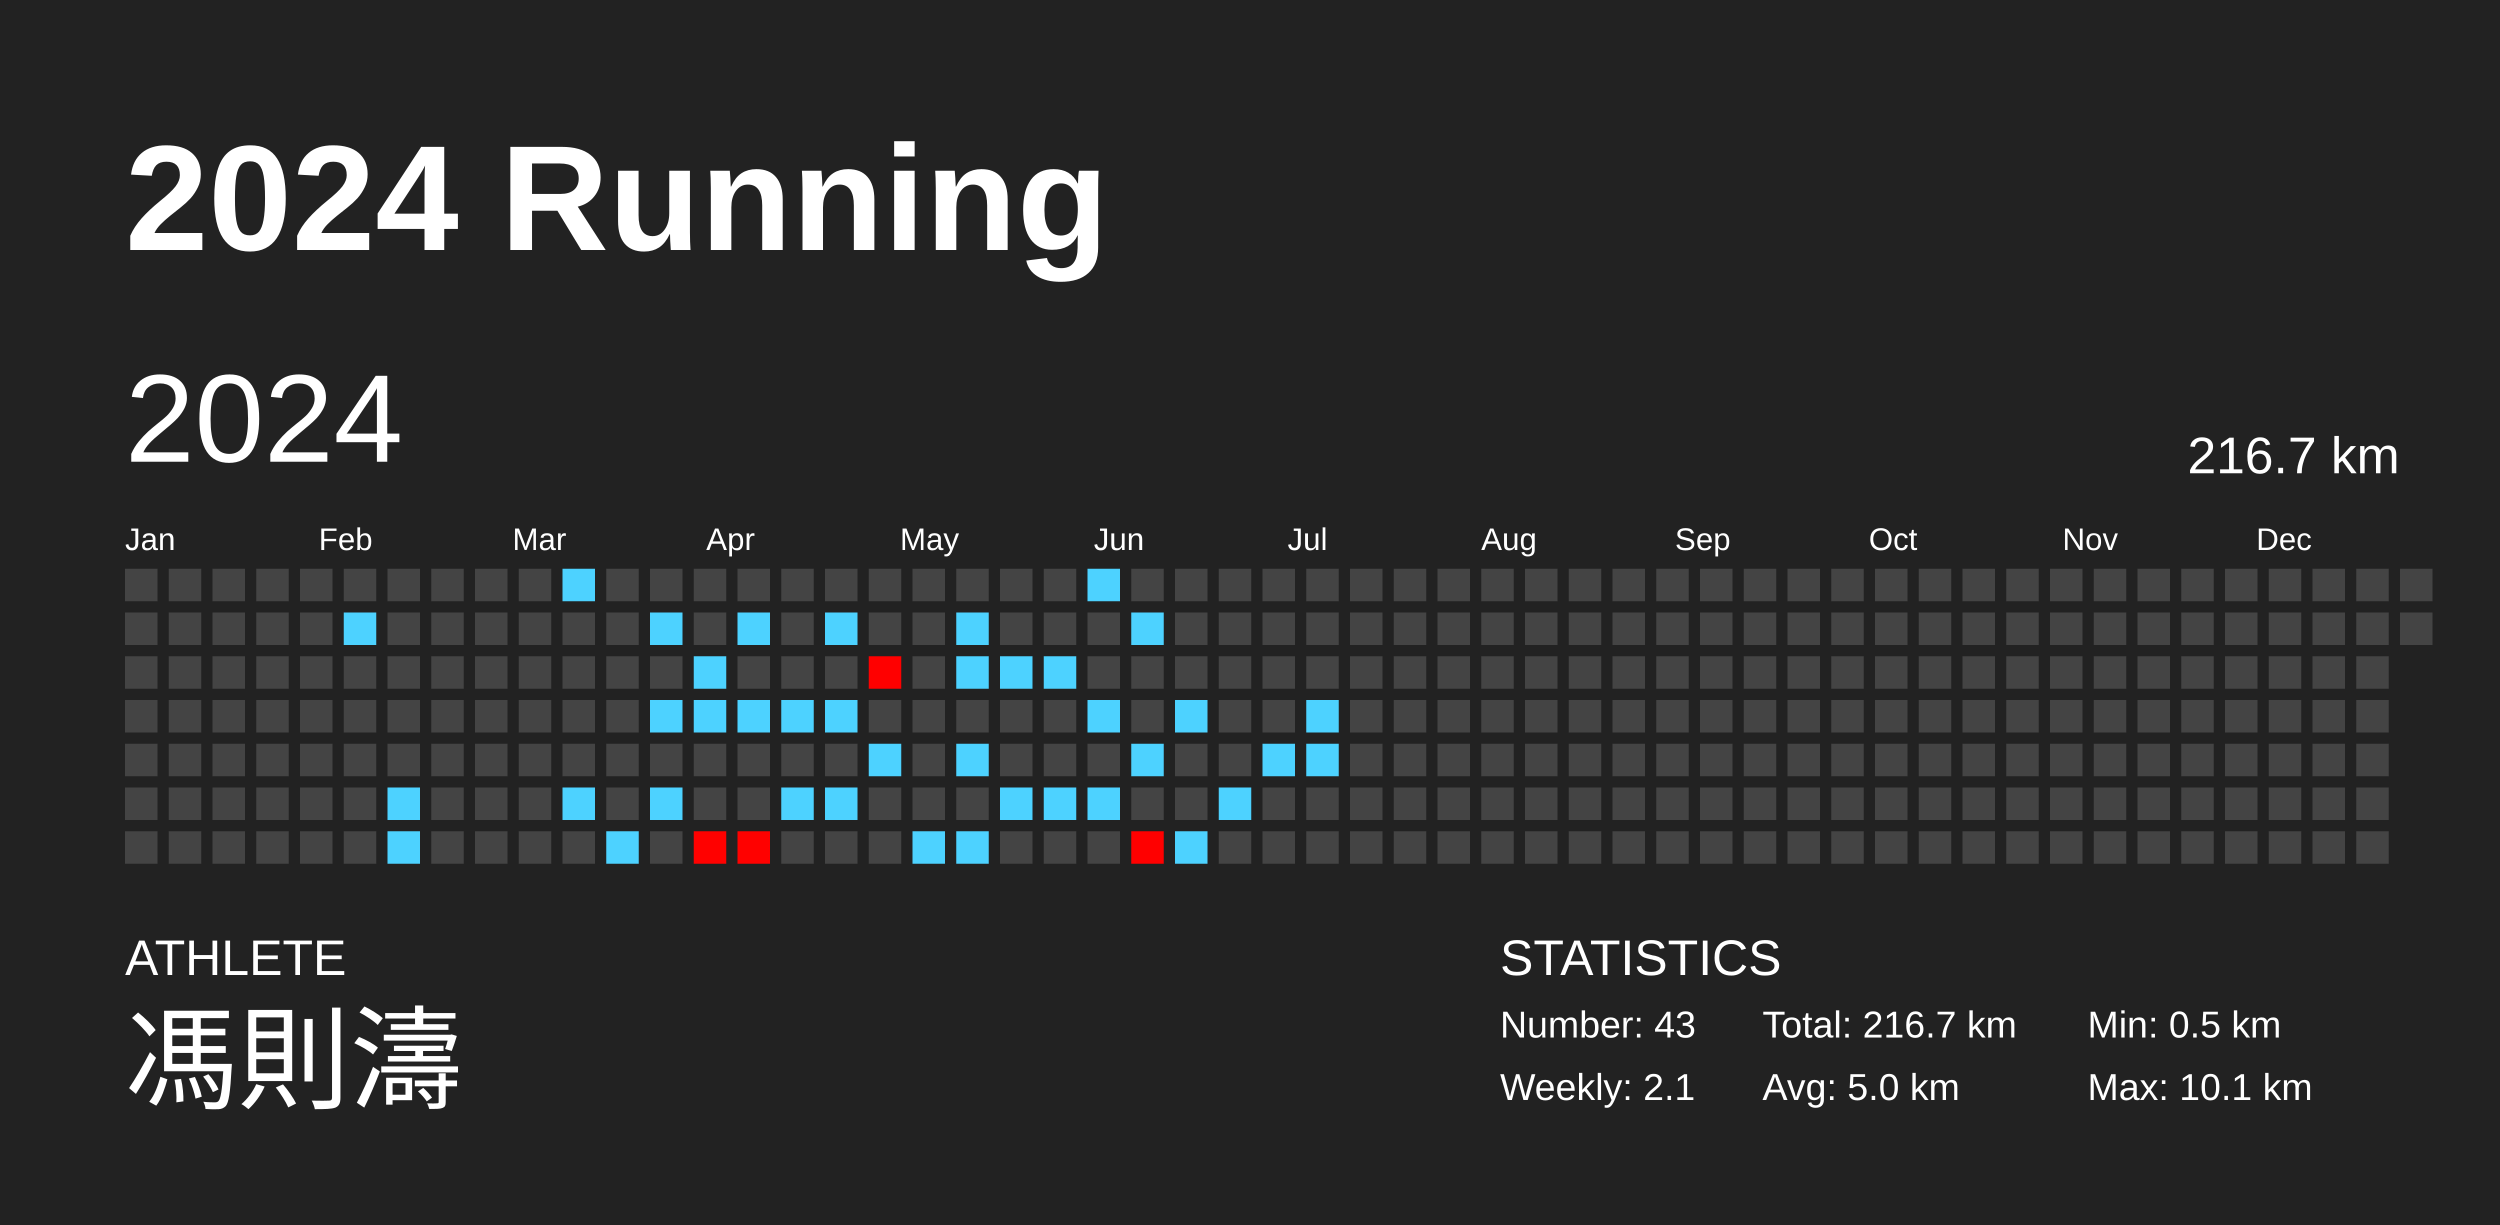
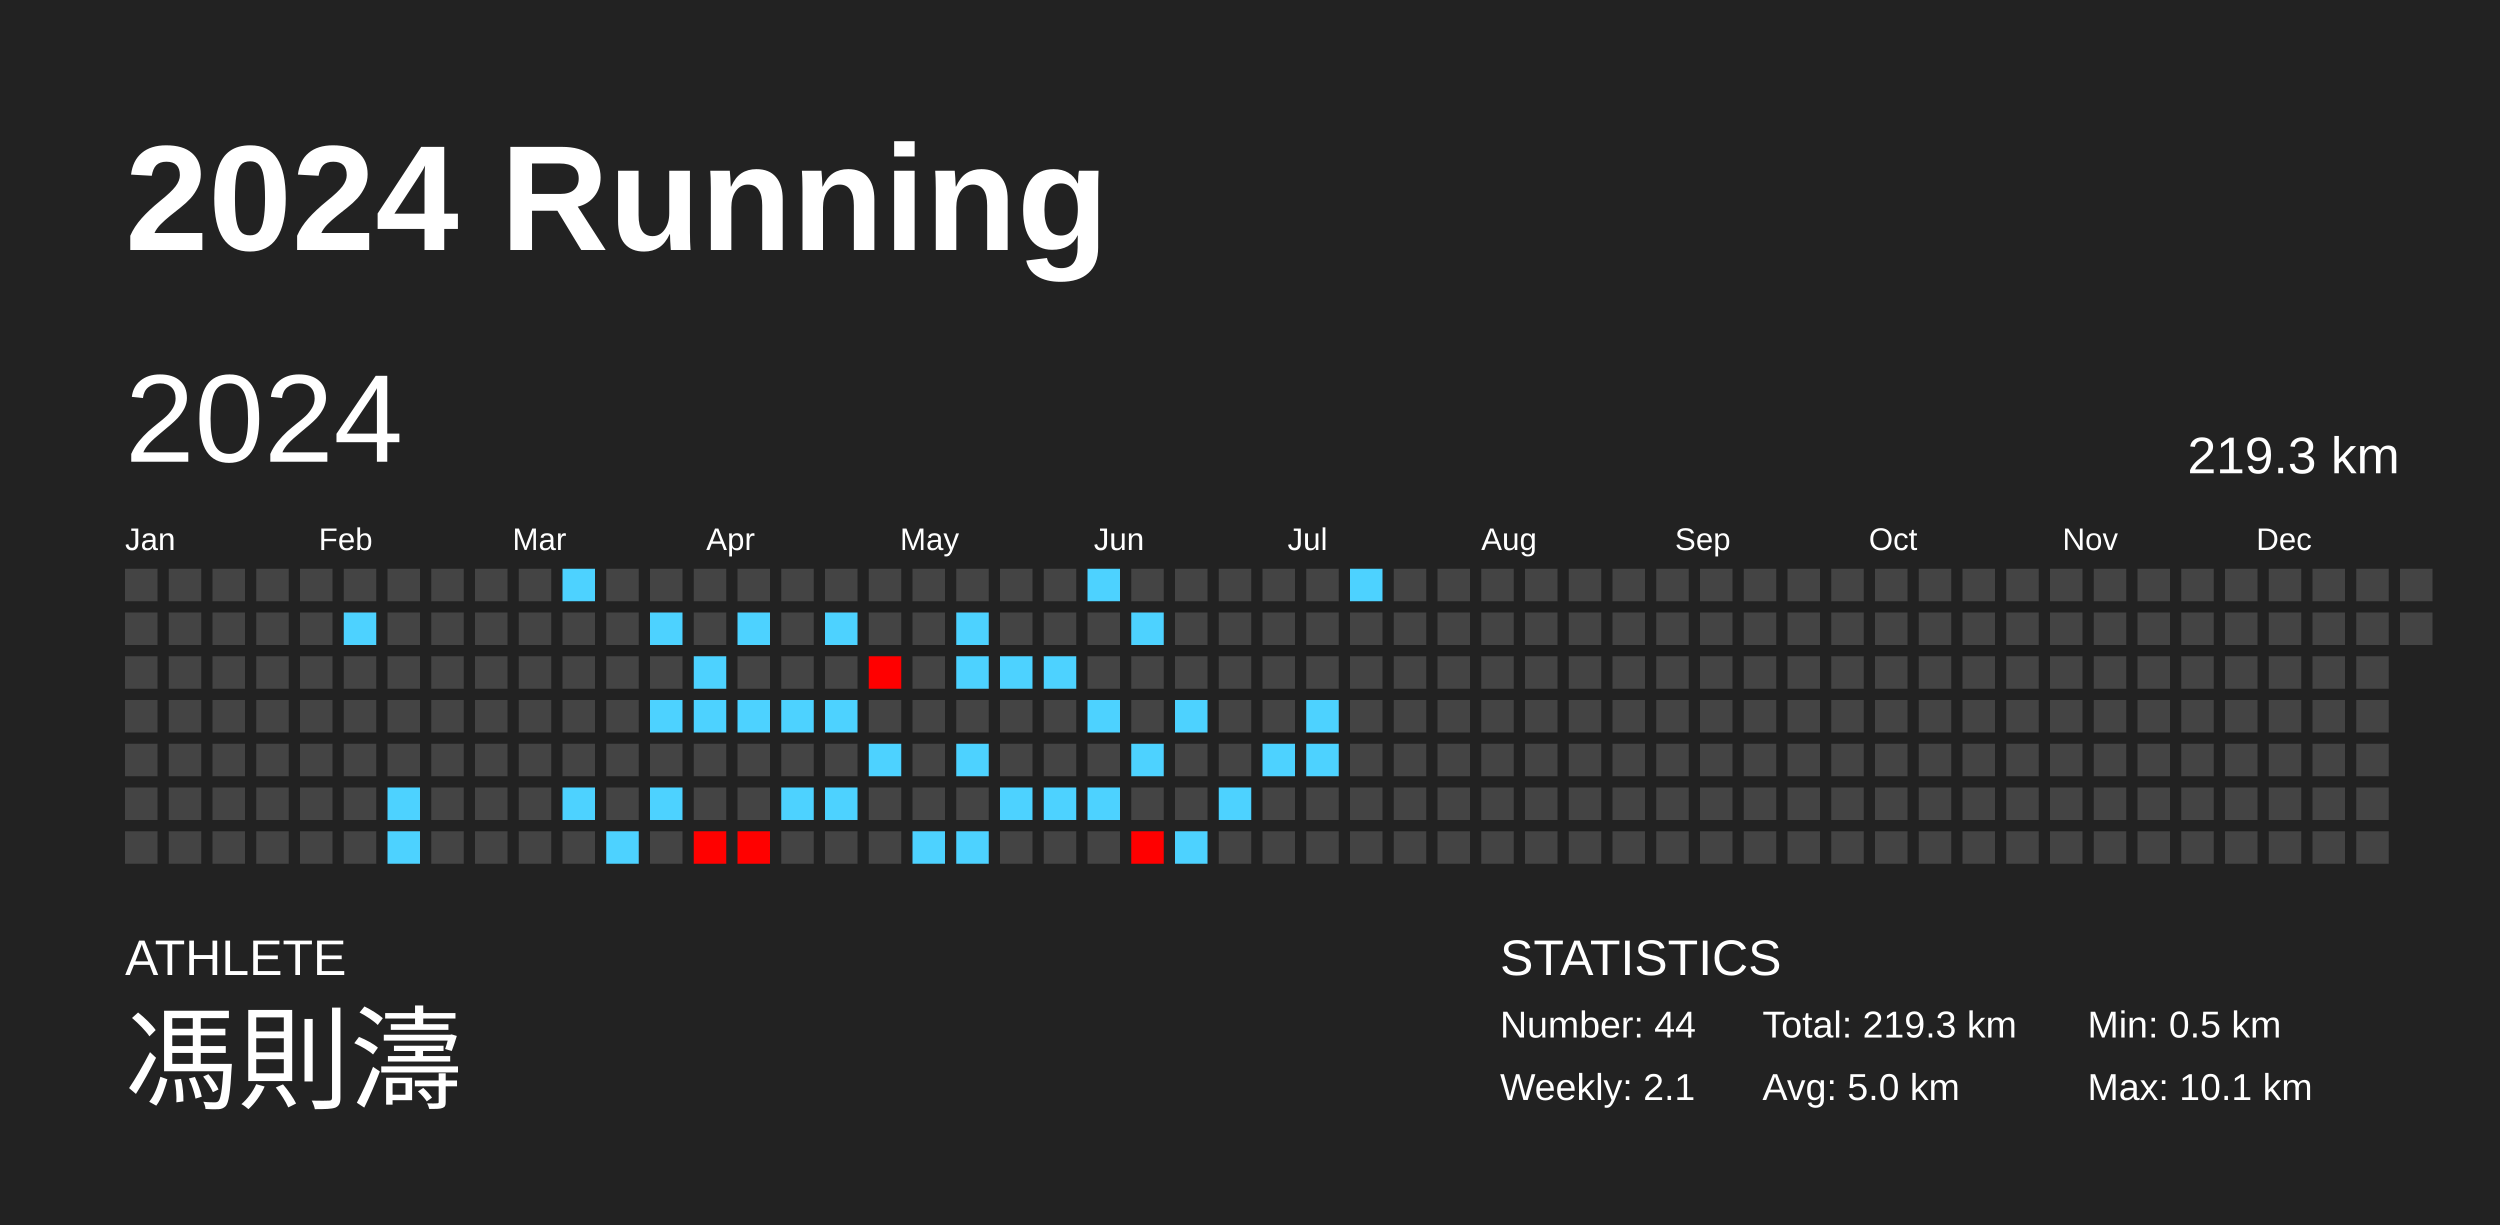
<svg xmlns="http://www.w3.org/2000/svg" baseProfile="full" height="98mm" version="1.1" viewBox="0,0,200,98" width="200mm">
  <defs />
  <rect fill="#222222" height="98" width="200" x="0" y="0" />
  <text fill="#FFFFFF" style="font-size:12px; font-family:Arial; font-weight:bold;" x="10" y="20">2024 Running</text>
  <text fill="#FFFFFF" style="font-size:4px; font-family:Arial" x="10" y="78">ATHLETE</text>
  <text fill="#FFFFFF" style="font-size:9px; font-family:Arial" x="10" y="88">馮則濤</text>
  <text fill="#FFFFFF" style="font-size:4px; font-family:Arial" x="120" y="78">STATISTICS</text>
-   <text fill="#FFFFFF" style="font-size:3px; font-family:Arial" x="120" y="83">Number: 43</text>
+   <text fill="#FFFFFF" style="font-size:3px; font-family:Arial" x="120" y="83">Number: 44</text>
  <text fill="#FFFFFF" style="font-size:3px; font-family:Arial" x="120" y="88">Weekly: 2.1</text>
-   <text fill="#FFFFFF" style="font-size:3px; font-family:Arial" x="141" y="83">Total: 216.7 km</text>
+   <text fill="#FFFFFF" style="font-size:3px; font-family:Arial" x="141" y="83">Total: 219.3 km</text>
  <text fill="#FFFFFF" style="font-size:3px; font-family:Arial" x="141" y="88">Avg: 5.0 km</text>
  <text fill="#FFFFFF" style="font-size:3px; font-family:Arial" x="167" y="83">Min: 0.5 km</text>
  <text fill="#FFFFFF" style="font-size:3px; font-family:Arial" x="167" y="88">Max: 10.1 km</text>
  <text dominant-baseline="hanging" fill="#FFFFFF" style="font-size:10.0px; font-family:Arial;" x="10" y="30">2024</text>
-   <text dominant-baseline="hanging" fill="#FFFFFF" style="font-size:4.125px; font-family:Arial;" x="175" y="35">216.7 km</text>
+   <text dominant-baseline="hanging" fill="#FFFFFF" style="font-size:4.125px; font-family:Arial;" x="175" y="35">219.3 km</text>
  <text fill="#FFFFFF" style="font-size:2.5px; font-family:Arial" x="10.0" y="44">Jan</text>
  <text fill="#FFFFFF" style="font-size:2.5px; font-family:Arial" x="25.5" y="44">Feb</text>
  <text fill="#FFFFFF" style="font-size:2.5px; font-family:Arial" x="41.0" y="44">Mar</text>
  <text fill="#FFFFFF" style="font-size:2.5px; font-family:Arial" x="56.5" y="44">Apr</text>
  <text fill="#FFFFFF" style="font-size:2.5px; font-family:Arial" x="72.0" y="44">May</text>
  <text fill="#FFFFFF" style="font-size:2.5px; font-family:Arial" x="87.5" y="44">Jun</text>
  <text fill="#FFFFFF" style="font-size:2.5px; font-family:Arial" x="103.0" y="44">Jul</text>
  <text fill="#FFFFFF" style="font-size:2.5px; font-family:Arial" x="118.5" y="44">Aug</text>
  <text fill="#FFFFFF" style="font-size:2.5px; font-family:Arial" x="134.0" y="44">Sep</text>
  <text fill="#FFFFFF" style="font-size:2.5px; font-family:Arial" x="149.5" y="44">Oct</text>
  <text fill="#FFFFFF" style="font-size:2.5px; font-family:Arial" x="165.0" y="44">Nov</text>
  <text fill="#FFFFFF" style="font-size:2.5px; font-family:Arial" x="180.5" y="44">Dec</text>
  <rect fill="#444444" height="2.6" width="2.6" x="10.0" y="45.5" />
  <rect fill="#444444" height="2.6" width="2.6" x="10.0" y="49.0" />
  <rect fill="#444444" height="2.6" width="2.6" x="10.0" y="52.5" />
  <rect fill="#444444" height="2.6" width="2.6" x="10.0" y="56.0" />
  <rect fill="#444444" height="2.6" width="2.6" x="10.0" y="59.5" />
  <rect fill="#444444" height="2.6" width="2.6" x="10.0" y="63.0" />
  <rect fill="#444444" height="2.6" width="2.6" x="10.0" y="66.5" />
  <rect fill="#444444" height="2.6" width="2.6" x="13.5" y="45.5" />
  <rect fill="#444444" height="2.6" width="2.6" x="13.5" y="49.0" />
  <rect fill="#444444" height="2.6" width="2.6" x="13.5" y="52.5" />
  <rect fill="#444444" height="2.6" width="2.6" x="13.5" y="56.0" />
  <rect fill="#444444" height="2.6" width="2.6" x="13.5" y="59.5" />
  <rect fill="#444444" height="2.6" width="2.6" x="13.5" y="63.0" />
  <rect fill="#444444" height="2.6" width="2.6" x="13.5" y="66.5" />
  <rect fill="#444444" height="2.6" width="2.6" x="17.0" y="45.5" />
  <rect fill="#444444" height="2.6" width="2.6" x="17.0" y="49.0" />
  <rect fill="#444444" height="2.6" width="2.6" x="17.0" y="52.5" />
  <rect fill="#444444" height="2.6" width="2.6" x="17.0" y="56.0" />
  <rect fill="#444444" height="2.6" width="2.6" x="17.0" y="59.5" />
  <rect fill="#444444" height="2.6" width="2.6" x="17.0" y="63.0" />
  <rect fill="#444444" height="2.6" width="2.6" x="17.0" y="66.5" />
  <rect fill="#444444" height="2.6" width="2.6" x="20.5" y="45.5" />
  <rect fill="#444444" height="2.6" width="2.6" x="20.5" y="49.0" />
  <rect fill="#444444" height="2.6" width="2.6" x="20.5" y="52.5" />
  <rect fill="#444444" height="2.6" width="2.6" x="20.5" y="56.0" />
  <rect fill="#444444" height="2.6" width="2.6" x="20.5" y="59.5" />
  <rect fill="#444444" height="2.6" width="2.6" x="20.5" y="63.0" />
  <rect fill="#444444" height="2.6" width="2.6" x="20.5" y="66.5" />
  <rect fill="#444444" height="2.6" width="2.6" x="24.0" y="45.5" />
  <rect fill="#444444" height="2.6" width="2.6" x="24.0" y="49.0" />
  <rect fill="#444444" height="2.6" width="2.6" x="24.0" y="52.5" />
  <rect fill="#444444" height="2.6" width="2.6" x="24.0" y="56.0" />
  <rect fill="#444444" height="2.6" width="2.6" x="24.0" y="59.5" />
  <rect fill="#444444" height="2.6" width="2.6" x="24.0" y="63.0" />
  <rect fill="#444444" height="2.6" width="2.6" x="24.0" y="66.5" />
  <rect fill="#444444" height="2.6" width="2.6" x="27.5" y="45.5" />
  <rect fill="#4dd2ff" height="2.6" width="2.6" x="27.5" y="49.0" />
  <rect fill="#444444" height="2.6" width="2.6" x="27.5" y="52.5" />
  <rect fill="#444444" height="2.6" width="2.6" x="27.5" y="56.0" />
  <rect fill="#444444" height="2.6" width="2.6" x="27.5" y="59.5" />
  <rect fill="#444444" height="2.6" width="2.6" x="27.5" y="63.0" />
  <rect fill="#444444" height="2.6" width="2.6" x="27.5" y="66.5" />
  <rect fill="#444444" height="2.6" width="2.6" x="31.0" y="45.5" />
  <rect fill="#444444" height="2.6" width="2.6" x="31.0" y="49.0" />
  <rect fill="#444444" height="2.6" width="2.6" x="31.0" y="52.5" />
  <rect fill="#444444" height="2.6" width="2.6" x="31.0" y="56.0" />
  <rect fill="#444444" height="2.6" width="2.6" x="31.0" y="59.5" />
  <rect fill="#4dd2ff" height="2.6" width="2.6" x="31.0" y="63.0" />
  <rect fill="#4dd2ff" height="2.6" width="2.6" x="31.0" y="66.5" />
  <rect fill="#444444" height="2.6" width="2.6" x="34.5" y="45.5" />
  <rect fill="#444444" height="2.6" width="2.6" x="34.5" y="49.0" />
  <rect fill="#444444" height="2.6" width="2.6" x="34.5" y="52.5" />
  <rect fill="#444444" height="2.6" width="2.6" x="34.5" y="56.0" />
  <rect fill="#444444" height="2.6" width="2.6" x="34.5" y="59.5" />
  <rect fill="#444444" height="2.6" width="2.6" x="34.5" y="63.0" />
  <rect fill="#444444" height="2.6" width="2.6" x="34.5" y="66.5" />
  <rect fill="#444444" height="2.6" width="2.6" x="38.0" y="45.5" />
  <rect fill="#444444" height="2.6" width="2.6" x="38.0" y="49.0" />
  <rect fill="#444444" height="2.6" width="2.6" x="38.0" y="52.5" />
  <rect fill="#444444" height="2.6" width="2.6" x="38.0" y="56.0" />
  <rect fill="#444444" height="2.6" width="2.6" x="38.0" y="59.5" />
  <rect fill="#444444" height="2.6" width="2.6" x="38.0" y="63.0" />
  <rect fill="#444444" height="2.6" width="2.6" x="38.0" y="66.5" />
  <rect fill="#444444" height="2.6" width="2.6" x="41.5" y="45.5" />
  <rect fill="#444444" height="2.6" width="2.6" x="41.5" y="49.0" />
  <rect fill="#444444" height="2.6" width="2.6" x="41.5" y="52.5" />
  <rect fill="#444444" height="2.6" width="2.6" x="41.5" y="56.0" />
  <rect fill="#444444" height="2.6" width="2.6" x="41.5" y="59.5" />
  <rect fill="#444444" height="2.6" width="2.6" x="41.5" y="63.0" />
  <rect fill="#444444" height="2.6" width="2.6" x="41.5" y="66.5" />
  <rect fill="#4dd2ff" height="2.6" width="2.6" x="45.0" y="45.5" />
  <rect fill="#444444" height="2.6" width="2.6" x="45.0" y="49.0" />
  <rect fill="#444444" height="2.6" width="2.6" x="45.0" y="52.5" />
  <rect fill="#444444" height="2.6" width="2.6" x="45.0" y="56.0" />
  <rect fill="#444444" height="2.6" width="2.6" x="45.0" y="59.5" />
  <rect fill="#4dd2ff" height="2.6" width="2.6" x="45.0" y="63.0" />
  <rect fill="#444444" height="2.6" width="2.6" x="45.0" y="66.5" />
  <rect fill="#444444" height="2.6" width="2.6" x="48.5" y="45.5" />
  <rect fill="#444444" height="2.6" width="2.6" x="48.5" y="49.0" />
  <rect fill="#444444" height="2.6" width="2.6" x="48.5" y="52.5" />
  <rect fill="#444444" height="2.6" width="2.6" x="48.5" y="56.0" />
  <rect fill="#444444" height="2.6" width="2.6" x="48.5" y="59.5" />
  <rect fill="#444444" height="2.6" width="2.6" x="48.5" y="63.0" />
  <rect fill="#4dd2ff" height="2.6" width="2.6" x="48.5" y="66.5" />
  <rect fill="#444444" height="2.6" width="2.6" x="52.0" y="45.5" />
  <rect fill="#4dd2ff" height="2.6" width="2.6" x="52.0" y="49.0" />
  <rect fill="#444444" height="2.6" width="2.6" x="52.0" y="52.5" />
  <rect fill="#4dd2ff" height="2.6" width="2.6" x="52.0" y="56.0" />
  <rect fill="#444444" height="2.6" width="2.6" x="52.0" y="59.5" />
  <rect fill="#4dd2ff" height="2.6" width="2.6" x="52.0" y="63.0" />
  <rect fill="#444444" height="2.6" width="2.6" x="52.0" y="66.5" />
  <rect fill="#444444" height="2.6" width="2.6" x="55.5" y="45.5" />
  <rect fill="#444444" height="2.6" width="2.6" x="55.5" y="49.0" />
  <rect fill="#4dd2ff" height="2.6" width="2.6" x="55.5" y="52.5" />
  <rect fill="#4dd2ff" height="2.6" width="2.6" x="55.5" y="56.0" />
  <rect fill="#444444" height="2.6" width="2.6" x="55.5" y="59.5" />
  <rect fill="#444444" height="2.6" width="2.6" x="55.5" y="63.0" />
  <rect fill="#ff0100" height="2.6" width="2.6" x="55.5" y="66.5" />
  <rect fill="#444444" height="2.6" width="2.6" x="59.0" y="45.5" />
  <rect fill="#4dd2ff" height="2.6" width="2.6" x="59.0" y="49.0" />
  <rect fill="#444444" height="2.6" width="2.6" x="59.0" y="52.5" />
  <rect fill="#4dd2ff" height="2.6" width="2.6" x="59.0" y="56.0" />
  <rect fill="#444444" height="2.6" width="2.6" x="59.0" y="59.5" />
  <rect fill="#444444" height="2.6" width="2.6" x="59.0" y="63.0" />
  <rect fill="#ff0100" height="2.6" width="2.6" x="59.0" y="66.5" />
  <rect fill="#444444" height="2.6" width="2.6" x="62.5" y="45.5" />
  <rect fill="#444444" height="2.6" width="2.6" x="62.5" y="49.0" />
  <rect fill="#444444" height="2.6" width="2.6" x="62.5" y="52.5" />
  <rect fill="#4dd2ff" height="2.6" width="2.6" x="62.5" y="56.0" />
  <rect fill="#444444" height="2.6" width="2.6" x="62.5" y="59.5" />
  <rect fill="#4dd2ff" height="2.6" width="2.6" x="62.5" y="63.0" />
  <rect fill="#444444" height="2.6" width="2.6" x="62.5" y="66.5" />
  <rect fill="#444444" height="2.6" width="2.6" x="66.0" y="45.5" />
  <rect fill="#4dd2ff" height="2.6" width="2.6" x="66.0" y="49.0" />
  <rect fill="#444444" height="2.6" width="2.6" x="66.0" y="52.5" />
  <rect fill="#4dd2ff" height="2.6" width="2.6" x="66.0" y="56.0" />
  <rect fill="#444444" height="2.6" width="2.6" x="66.0" y="59.5" />
  <rect fill="#4dd2ff" height="2.6" width="2.6" x="66.0" y="63.0" />
  <rect fill="#444444" height="2.6" width="2.6" x="66.0" y="66.5" />
  <rect fill="#444444" height="2.6" width="2.6" x="69.5" y="45.5" />
  <rect fill="#444444" height="2.6" width="2.6" x="69.5" y="49.0" />
  <rect fill="#ff0000" height="2.6" width="2.6" x="69.5" y="52.5" />
  <rect fill="#444444" height="2.6" width="2.6" x="69.5" y="56.0" />
  <rect fill="#4dd2ff" height="2.6" width="2.6" x="69.5" y="59.5" />
  <rect fill="#444444" height="2.6" width="2.6" x="69.5" y="63.0" />
  <rect fill="#444444" height="2.6" width="2.6" x="69.5" y="66.5" />
  <rect fill="#444444" height="2.6" width="2.6" x="73.0" y="45.5" />
  <rect fill="#444444" height="2.6" width="2.6" x="73.0" y="49.0" />
  <rect fill="#444444" height="2.6" width="2.6" x="73.0" y="52.5" />
  <rect fill="#444444" height="2.6" width="2.6" x="73.0" y="56.0" />
  <rect fill="#444444" height="2.6" width="2.6" x="73.0" y="59.5" />
  <rect fill="#444444" height="2.6" width="2.6" x="73.0" y="63.0" />
  <rect fill="#4dd2ff" height="2.6" width="2.6" x="73.0" y="66.5" />
  <rect fill="#444444" height="2.6" width="2.6" x="76.5" y="45.5" />
  <rect fill="#4dd2ff" height="2.6" width="2.6" x="76.5" y="49.0" />
  <rect fill="#4dd2ff" height="2.6" width="2.6" x="76.5" y="52.5" />
  <rect fill="#444444" height="2.6" width="2.6" x="76.5" y="56.0" />
  <rect fill="#4dd2ff" height="2.6" width="2.6" x="76.5" y="59.5" />
  <rect fill="#444444" height="2.6" width="2.6" x="76.5" y="63.0" />
  <rect fill="#4dd2ff" height="2.6" width="2.6" x="76.5" y="66.5" />
  <rect fill="#444444" height="2.6" width="2.6" x="80.0" y="45.5" />
  <rect fill="#444444" height="2.6" width="2.6" x="80.0" y="49.0" />
  <rect fill="#4dd2ff" height="2.6" width="2.6" x="80.0" y="52.5" />
  <rect fill="#444444" height="2.6" width="2.6" x="80.0" y="56.0" />
  <rect fill="#444444" height="2.6" width="2.6" x="80.0" y="59.5" />
  <rect fill="#4dd2ff" height="2.6" width="2.6" x="80.0" y="63.0" />
  <rect fill="#444444" height="2.6" width="2.6" x="80.0" y="66.5" />
  <rect fill="#444444" height="2.6" width="2.6" x="83.5" y="45.5" />
  <rect fill="#444444" height="2.6" width="2.6" x="83.5" y="49.0" />
  <rect fill="#4dd2ff" height="2.6" width="2.6" x="83.5" y="52.5" />
  <rect fill="#444444" height="2.6" width="2.6" x="83.5" y="56.0" />
  <rect fill="#444444" height="2.6" width="2.6" x="83.5" y="59.5" />
  <rect fill="#4dd2ff" height="2.6" width="2.6" x="83.5" y="63.0" />
  <rect fill="#444444" height="2.6" width="2.6" x="83.5" y="66.5" />
  <rect fill="#4dd2ff" height="2.6" width="2.6" x="87.0" y="45.5" />
  <rect fill="#444444" height="2.6" width="2.6" x="87.0" y="49.0" />
  <rect fill="#444444" height="2.6" width="2.6" x="87.0" y="52.5" />
  <rect fill="#4dd2ff" height="2.6" width="2.6" x="87.0" y="56.0" />
  <rect fill="#444444" height="2.6" width="2.6" x="87.0" y="59.5" />
  <rect fill="#4dd2ff" height="2.6" width="2.6" x="87.0" y="63.0" />
  <rect fill="#444444" height="2.6" width="2.6" x="87.0" y="66.5" />
  <rect fill="#444444" height="2.6" width="2.6" x="90.5" y="45.5" />
  <rect fill="#4dd2ff" height="2.6" width="2.6" x="90.5" y="49.0" />
  <rect fill="#444444" height="2.6" width="2.6" x="90.5" y="52.5" />
  <rect fill="#444444" height="2.6" width="2.6" x="90.5" y="56.0" />
  <rect fill="#4dd2ff" height="2.6" width="2.6" x="90.5" y="59.5" />
  <rect fill="#444444" height="2.6" width="2.6" x="90.5" y="63.0" />
  <rect fill="#ff0000" height="2.6" width="2.6" x="90.5" y="66.5" />
  <rect fill="#444444" height="2.6" width="2.6" x="94.0" y="45.5" />
  <rect fill="#444444" height="2.6" width="2.6" x="94.0" y="49.0" />
  <rect fill="#444444" height="2.6" width="2.6" x="94.0" y="52.5" />
  <rect fill="#4dd2ff" height="2.6" width="2.6" x="94.0" y="56.0" />
  <rect fill="#444444" height="2.6" width="2.6" x="94.0" y="59.5" />
  <rect fill="#444444" height="2.6" width="2.6" x="94.0" y="63.0" />
  <rect fill="#4dd2ff" height="2.6" width="2.6" x="94.0" y="66.5" />
  <rect fill="#444444" height="2.6" width="2.6" x="97.5" y="45.5" />
  <rect fill="#444444" height="2.6" width="2.6" x="97.5" y="49.0" />
  <rect fill="#444444" height="2.6" width="2.6" x="97.5" y="52.5" />
  <rect fill="#444444" height="2.6" width="2.6" x="97.5" y="56.0" />
  <rect fill="#444444" height="2.6" width="2.6" x="97.5" y="59.5" />
  <rect fill="#4dd2ff" height="2.6" width="2.6" x="97.5" y="63.0" />
  <rect fill="#444444" height="2.6" width="2.6" x="97.5" y="66.5" />
  <rect fill="#444444" height="2.6" width="2.6" x="101.0" y="45.5" />
  <rect fill="#444444" height="2.6" width="2.6" x="101.0" y="49.0" />
  <rect fill="#444444" height="2.6" width="2.6" x="101.0" y="52.5" />
  <rect fill="#444444" height="2.6" width="2.6" x="101.0" y="56.0" />
  <rect fill="#4dd2ff" height="2.6" width="2.6" x="101.0" y="59.5" />
  <rect fill="#444444" height="2.6" width="2.6" x="101.0" y="63.0" />
  <rect fill="#444444" height="2.6" width="2.6" x="101.0" y="66.5" />
  <rect fill="#444444" height="2.6" width="2.6" x="104.5" y="45.5" />
  <rect fill="#444444" height="2.6" width="2.6" x="104.5" y="49.0" />
  <rect fill="#444444" height="2.6" width="2.6" x="104.5" y="52.5" />
  <rect fill="#4dd2ff" height="2.6" width="2.6" x="104.5" y="56.0" />
  <rect fill="#4dd2ff" height="2.6" width="2.6" x="104.5" y="59.5" />
  <rect fill="#444444" height="2.6" width="2.6" x="104.5" y="63.0" />
  <rect fill="#444444" height="2.6" width="2.6" x="104.5" y="66.5" />
-   <rect fill="#444444" height="2.6" width="2.6" x="108.0" y="45.5" />
+   <rect fill="#4dd2ff" height="2.6" width="2.6" x="108.0" y="45.5" />
  <rect fill="#444444" height="2.6" width="2.6" x="108.0" y="49.0" />
  <rect fill="#444444" height="2.6" width="2.6" x="108.0" y="52.5" />
  <rect fill="#444444" height="2.6" width="2.6" x="108.0" y="56.0" />
  <rect fill="#444444" height="2.6" width="2.6" x="108.0" y="59.5" />
  <rect fill="#444444" height="2.6" width="2.6" x="108.0" y="63.0" />
  <rect fill="#444444" height="2.6" width="2.6" x="108.0" y="66.5" />
  <rect fill="#444444" height="2.6" width="2.6" x="111.5" y="45.5" />
  <rect fill="#444444" height="2.6" width="2.6" x="111.5" y="49.0" />
  <rect fill="#444444" height="2.6" width="2.6" x="111.5" y="52.5" />
  <rect fill="#444444" height="2.6" width="2.6" x="111.5" y="56.0" />
  <rect fill="#444444" height="2.6" width="2.6" x="111.5" y="59.5" />
  <rect fill="#444444" height="2.6" width="2.6" x="111.5" y="63.0" />
  <rect fill="#444444" height="2.6" width="2.6" x="111.5" y="66.5" />
  <rect fill="#444444" height="2.6" width="2.6" x="115.0" y="45.5" />
  <rect fill="#444444" height="2.6" width="2.6" x="115.0" y="49.0" />
  <rect fill="#444444" height="2.6" width="2.6" x="115.0" y="52.5" />
  <rect fill="#444444" height="2.6" width="2.6" x="115.0" y="56.0" />
  <rect fill="#444444" height="2.6" width="2.6" x="115.0" y="59.5" />
  <rect fill="#444444" height="2.6" width="2.6" x="115.0" y="63.0" />
  <rect fill="#444444" height="2.6" width="2.6" x="115.0" y="66.5" />
  <rect fill="#444444" height="2.6" width="2.6" x="118.5" y="45.5" />
  <rect fill="#444444" height="2.6" width="2.6" x="118.5" y="49.0" />
  <rect fill="#444444" height="2.6" width="2.6" x="118.5" y="52.5" />
  <rect fill="#444444" height="2.6" width="2.6" x="118.5" y="56.0" />
  <rect fill="#444444" height="2.6" width="2.6" x="118.5" y="59.5" />
  <rect fill="#444444" height="2.6" width="2.6" x="118.5" y="63.0" />
  <rect fill="#444444" height="2.6" width="2.6" x="118.5" y="66.5" />
  <rect fill="#444444" height="2.6" width="2.6" x="122.0" y="45.5" />
  <rect fill="#444444" height="2.6" width="2.6" x="122.0" y="49.0" />
  <rect fill="#444444" height="2.6" width="2.6" x="122.0" y="52.5" />
  <rect fill="#444444" height="2.6" width="2.6" x="122.0" y="56.0" />
  <rect fill="#444444" height="2.6" width="2.6" x="122.0" y="59.5" />
  <rect fill="#444444" height="2.6" width="2.6" x="122.0" y="63.0" />
  <rect fill="#444444" height="2.6" width="2.6" x="122.0" y="66.5" />
  <rect fill="#444444" height="2.6" width="2.6" x="125.5" y="45.5" />
  <rect fill="#444444" height="2.6" width="2.6" x="125.5" y="49.0" />
  <rect fill="#444444" height="2.6" width="2.6" x="125.5" y="52.5" />
  <rect fill="#444444" height="2.6" width="2.6" x="125.5" y="56.0" />
  <rect fill="#444444" height="2.6" width="2.6" x="125.5" y="59.5" />
  <rect fill="#444444" height="2.6" width="2.6" x="125.5" y="63.0" />
  <rect fill="#444444" height="2.6" width="2.6" x="125.5" y="66.5" />
  <rect fill="#444444" height="2.6" width="2.6" x="129.0" y="45.5" />
  <rect fill="#444444" height="2.6" width="2.6" x="129.0" y="49.0" />
  <rect fill="#444444" height="2.6" width="2.6" x="129.0" y="52.5" />
  <rect fill="#444444" height="2.6" width="2.6" x="129.0" y="56.0" />
  <rect fill="#444444" height="2.6" width="2.6" x="129.0" y="59.5" />
  <rect fill="#444444" height="2.6" width="2.6" x="129.0" y="63.0" />
  <rect fill="#444444" height="2.6" width="2.6" x="129.0" y="66.5" />
  <rect fill="#444444" height="2.6" width="2.6" x="132.5" y="45.5" />
  <rect fill="#444444" height="2.6" width="2.6" x="132.5" y="49.0" />
  <rect fill="#444444" height="2.6" width="2.6" x="132.5" y="52.5" />
  <rect fill="#444444" height="2.6" width="2.6" x="132.5" y="56.0" />
  <rect fill="#444444" height="2.6" width="2.6" x="132.5" y="59.5" />
  <rect fill="#444444" height="2.6" width="2.6" x="132.5" y="63.0" />
  <rect fill="#444444" height="2.6" width="2.6" x="132.5" y="66.5" />
  <rect fill="#444444" height="2.6" width="2.6" x="136.0" y="45.5" />
  <rect fill="#444444" height="2.6" width="2.6" x="136.0" y="49.0" />
  <rect fill="#444444" height="2.6" width="2.6" x="136.0" y="52.5" />
  <rect fill="#444444" height="2.6" width="2.6" x="136.0" y="56.0" />
  <rect fill="#444444" height="2.6" width="2.6" x="136.0" y="59.5" />
  <rect fill="#444444" height="2.6" width="2.6" x="136.0" y="63.0" />
  <rect fill="#444444" height="2.6" width="2.6" x="136.0" y="66.5" />
  <rect fill="#444444" height="2.6" width="2.6" x="139.5" y="45.5" />
  <rect fill="#444444" height="2.6" width="2.6" x="139.5" y="49.0" />
  <rect fill="#444444" height="2.6" width="2.6" x="139.5" y="52.5" />
  <rect fill="#444444" height="2.6" width="2.6" x="139.5" y="56.0" />
  <rect fill="#444444" height="2.6" width="2.6" x="139.5" y="59.5" />
  <rect fill="#444444" height="2.6" width="2.6" x="139.5" y="63.0" />
  <rect fill="#444444" height="2.6" width="2.6" x="139.5" y="66.5" />
  <rect fill="#444444" height="2.6" width="2.6" x="143.0" y="45.5" />
  <rect fill="#444444" height="2.6" width="2.6" x="143.0" y="49.0" />
  <rect fill="#444444" height="2.6" width="2.6" x="143.0" y="52.5" />
  <rect fill="#444444" height="2.6" width="2.6" x="143.0" y="56.0" />
  <rect fill="#444444" height="2.6" width="2.6" x="143.0" y="59.5" />
  <rect fill="#444444" height="2.6" width="2.6" x="143.0" y="63.0" />
  <rect fill="#444444" height="2.6" width="2.6" x="143.0" y="66.5" />
  <rect fill="#444444" height="2.6" width="2.6" x="146.5" y="45.5" />
  <rect fill="#444444" height="2.6" width="2.6" x="146.5" y="49.0" />
  <rect fill="#444444" height="2.6" width="2.6" x="146.5" y="52.5" />
  <rect fill="#444444" height="2.6" width="2.6" x="146.5" y="56.0" />
  <rect fill="#444444" height="2.6" width="2.6" x="146.5" y="59.5" />
  <rect fill="#444444" height="2.6" width="2.6" x="146.5" y="63.0" />
  <rect fill="#444444" height="2.6" width="2.6" x="146.5" y="66.5" />
  <rect fill="#444444" height="2.6" width="2.6" x="150.0" y="45.5" />
  <rect fill="#444444" height="2.6" width="2.6" x="150.0" y="49.0" />
  <rect fill="#444444" height="2.6" width="2.6" x="150.0" y="52.5" />
  <rect fill="#444444" height="2.6" width="2.6" x="150.0" y="56.0" />
  <rect fill="#444444" height="2.6" width="2.6" x="150.0" y="59.5" />
  <rect fill="#444444" height="2.6" width="2.6" x="150.0" y="63.0" />
  <rect fill="#444444" height="2.6" width="2.6" x="150.0" y="66.5" />
  <rect fill="#444444" height="2.6" width="2.6" x="153.5" y="45.5" />
  <rect fill="#444444" height="2.6" width="2.6" x="153.5" y="49.0" />
  <rect fill="#444444" height="2.6" width="2.6" x="153.5" y="52.5" />
  <rect fill="#444444" height="2.6" width="2.6" x="153.5" y="56.0" />
  <rect fill="#444444" height="2.6" width="2.6" x="153.5" y="59.5" />
  <rect fill="#444444" height="2.6" width="2.6" x="153.5" y="63.0" />
  <rect fill="#444444" height="2.6" width="2.6" x="153.5" y="66.5" />
  <rect fill="#444444" height="2.6" width="2.6" x="157.0" y="45.5" />
  <rect fill="#444444" height="2.6" width="2.6" x="157.0" y="49.0" />
  <rect fill="#444444" height="2.6" width="2.6" x="157.0" y="52.5" />
  <rect fill="#444444" height="2.6" width="2.6" x="157.0" y="56.0" />
  <rect fill="#444444" height="2.6" width="2.6" x="157.0" y="59.5" />
  <rect fill="#444444" height="2.6" width="2.6" x="157.0" y="63.0" />
  <rect fill="#444444" height="2.6" width="2.6" x="157.0" y="66.5" />
  <rect fill="#444444" height="2.6" width="2.6" x="160.5" y="45.5" />
  <rect fill="#444444" height="2.6" width="2.6" x="160.5" y="49.0" />
  <rect fill="#444444" height="2.6" width="2.6" x="160.5" y="52.5" />
  <rect fill="#444444" height="2.6" width="2.6" x="160.5" y="56.0" />
  <rect fill="#444444" height="2.6" width="2.6" x="160.5" y="59.5" />
  <rect fill="#444444" height="2.6" width="2.6" x="160.5" y="63.0" />
  <rect fill="#444444" height="2.6" width="2.6" x="160.5" y="66.5" />
  <rect fill="#444444" height="2.6" width="2.6" x="164.0" y="45.5" />
  <rect fill="#444444" height="2.6" width="2.6" x="164.0" y="49.0" />
  <rect fill="#444444" height="2.6" width="2.6" x="164.0" y="52.5" />
  <rect fill="#444444" height="2.6" width="2.6" x="164.0" y="56.0" />
  <rect fill="#444444" height="2.6" width="2.6" x="164.0" y="59.5" />
  <rect fill="#444444" height="2.6" width="2.6" x="164.0" y="63.0" />
  <rect fill="#444444" height="2.6" width="2.6" x="164.0" y="66.5" />
  <rect fill="#444444" height="2.6" width="2.6" x="167.5" y="45.5" />
  <rect fill="#444444" height="2.6" width="2.6" x="167.5" y="49.0" />
  <rect fill="#444444" height="2.6" width="2.6" x="167.5" y="52.5" />
  <rect fill="#444444" height="2.6" width="2.6" x="167.5" y="56.0" />
  <rect fill="#444444" height="2.6" width="2.6" x="167.5" y="59.5" />
  <rect fill="#444444" height="2.6" width="2.6" x="167.5" y="63.0" />
  <rect fill="#444444" height="2.6" width="2.6" x="167.5" y="66.5" />
  <rect fill="#444444" height="2.6" width="2.6" x="171.0" y="45.5" />
  <rect fill="#444444" height="2.6" width="2.6" x="171.0" y="49.0" />
  <rect fill="#444444" height="2.6" width="2.6" x="171.0" y="52.5" />
  <rect fill="#444444" height="2.6" width="2.6" x="171.0" y="56.0" />
  <rect fill="#444444" height="2.6" width="2.6" x="171.0" y="59.5" />
  <rect fill="#444444" height="2.6" width="2.6" x="171.0" y="63.0" />
  <rect fill="#444444" height="2.6" width="2.6" x="171.0" y="66.5" />
  <rect fill="#444444" height="2.6" width="2.6" x="174.5" y="45.5" />
  <rect fill="#444444" height="2.6" width="2.6" x="174.5" y="49.0" />
  <rect fill="#444444" height="2.6" width="2.6" x="174.5" y="52.5" />
  <rect fill="#444444" height="2.6" width="2.6" x="174.5" y="56.0" />
  <rect fill="#444444" height="2.6" width="2.6" x="174.5" y="59.5" />
  <rect fill="#444444" height="2.6" width="2.6" x="174.5" y="63.0" />
  <rect fill="#444444" height="2.6" width="2.6" x="174.5" y="66.5" />
  <rect fill="#444444" height="2.6" width="2.6" x="178.0" y="45.5" />
  <rect fill="#444444" height="2.6" width="2.6" x="178.0" y="49.0" />
  <rect fill="#444444" height="2.6" width="2.6" x="178.0" y="52.5" />
  <rect fill="#444444" height="2.6" width="2.6" x="178.0" y="56.0" />
  <rect fill="#444444" height="2.6" width="2.6" x="178.0" y="59.5" />
  <rect fill="#444444" height="2.6" width="2.6" x="178.0" y="63.0" />
  <rect fill="#444444" height="2.6" width="2.6" x="178.0" y="66.5" />
  <rect fill="#444444" height="2.6" width="2.6" x="181.5" y="45.5" />
  <rect fill="#444444" height="2.6" width="2.6" x="181.5" y="49.0" />
  <rect fill="#444444" height="2.6" width="2.6" x="181.5" y="52.5" />
  <rect fill="#444444" height="2.6" width="2.6" x="181.5" y="56.0" />
  <rect fill="#444444" height="2.6" width="2.6" x="181.5" y="59.5" />
  <rect fill="#444444" height="2.6" width="2.6" x="181.5" y="63.0" />
  <rect fill="#444444" height="2.6" width="2.6" x="181.5" y="66.5" />
  <rect fill="#444444" height="2.6" width="2.6" x="185.0" y="45.5" />
  <rect fill="#444444" height="2.6" width="2.6" x="185.0" y="49.0" />
  <rect fill="#444444" height="2.6" width="2.6" x="185.0" y="52.5" />
  <rect fill="#444444" height="2.6" width="2.6" x="185.0" y="56.0" />
  <rect fill="#444444" height="2.6" width="2.6" x="185.0" y="59.5" />
  <rect fill="#444444" height="2.6" width="2.6" x="185.0" y="63.0" />
  <rect fill="#444444" height="2.6" width="2.6" x="185.0" y="66.5" />
  <rect fill="#444444" height="2.6" width="2.6" x="188.5" y="45.5" />
  <rect fill="#444444" height="2.6" width="2.6" x="188.5" y="49.0" />
  <rect fill="#444444" height="2.6" width="2.6" x="188.5" y="52.5" />
  <rect fill="#444444" height="2.6" width="2.6" x="188.5" y="56.0" />
  <rect fill="#444444" height="2.6" width="2.6" x="188.5" y="59.5" />
  <rect fill="#444444" height="2.6" width="2.6" x="188.5" y="63.0" />
  <rect fill="#444444" height="2.6" width="2.6" x="188.5" y="66.5" />
  <rect fill="#444444" height="2.6" width="2.6" x="192.0" y="45.5" />
  <rect fill="#444444" height="2.6" width="2.6" x="192.0" y="49.0" />
</svg>
